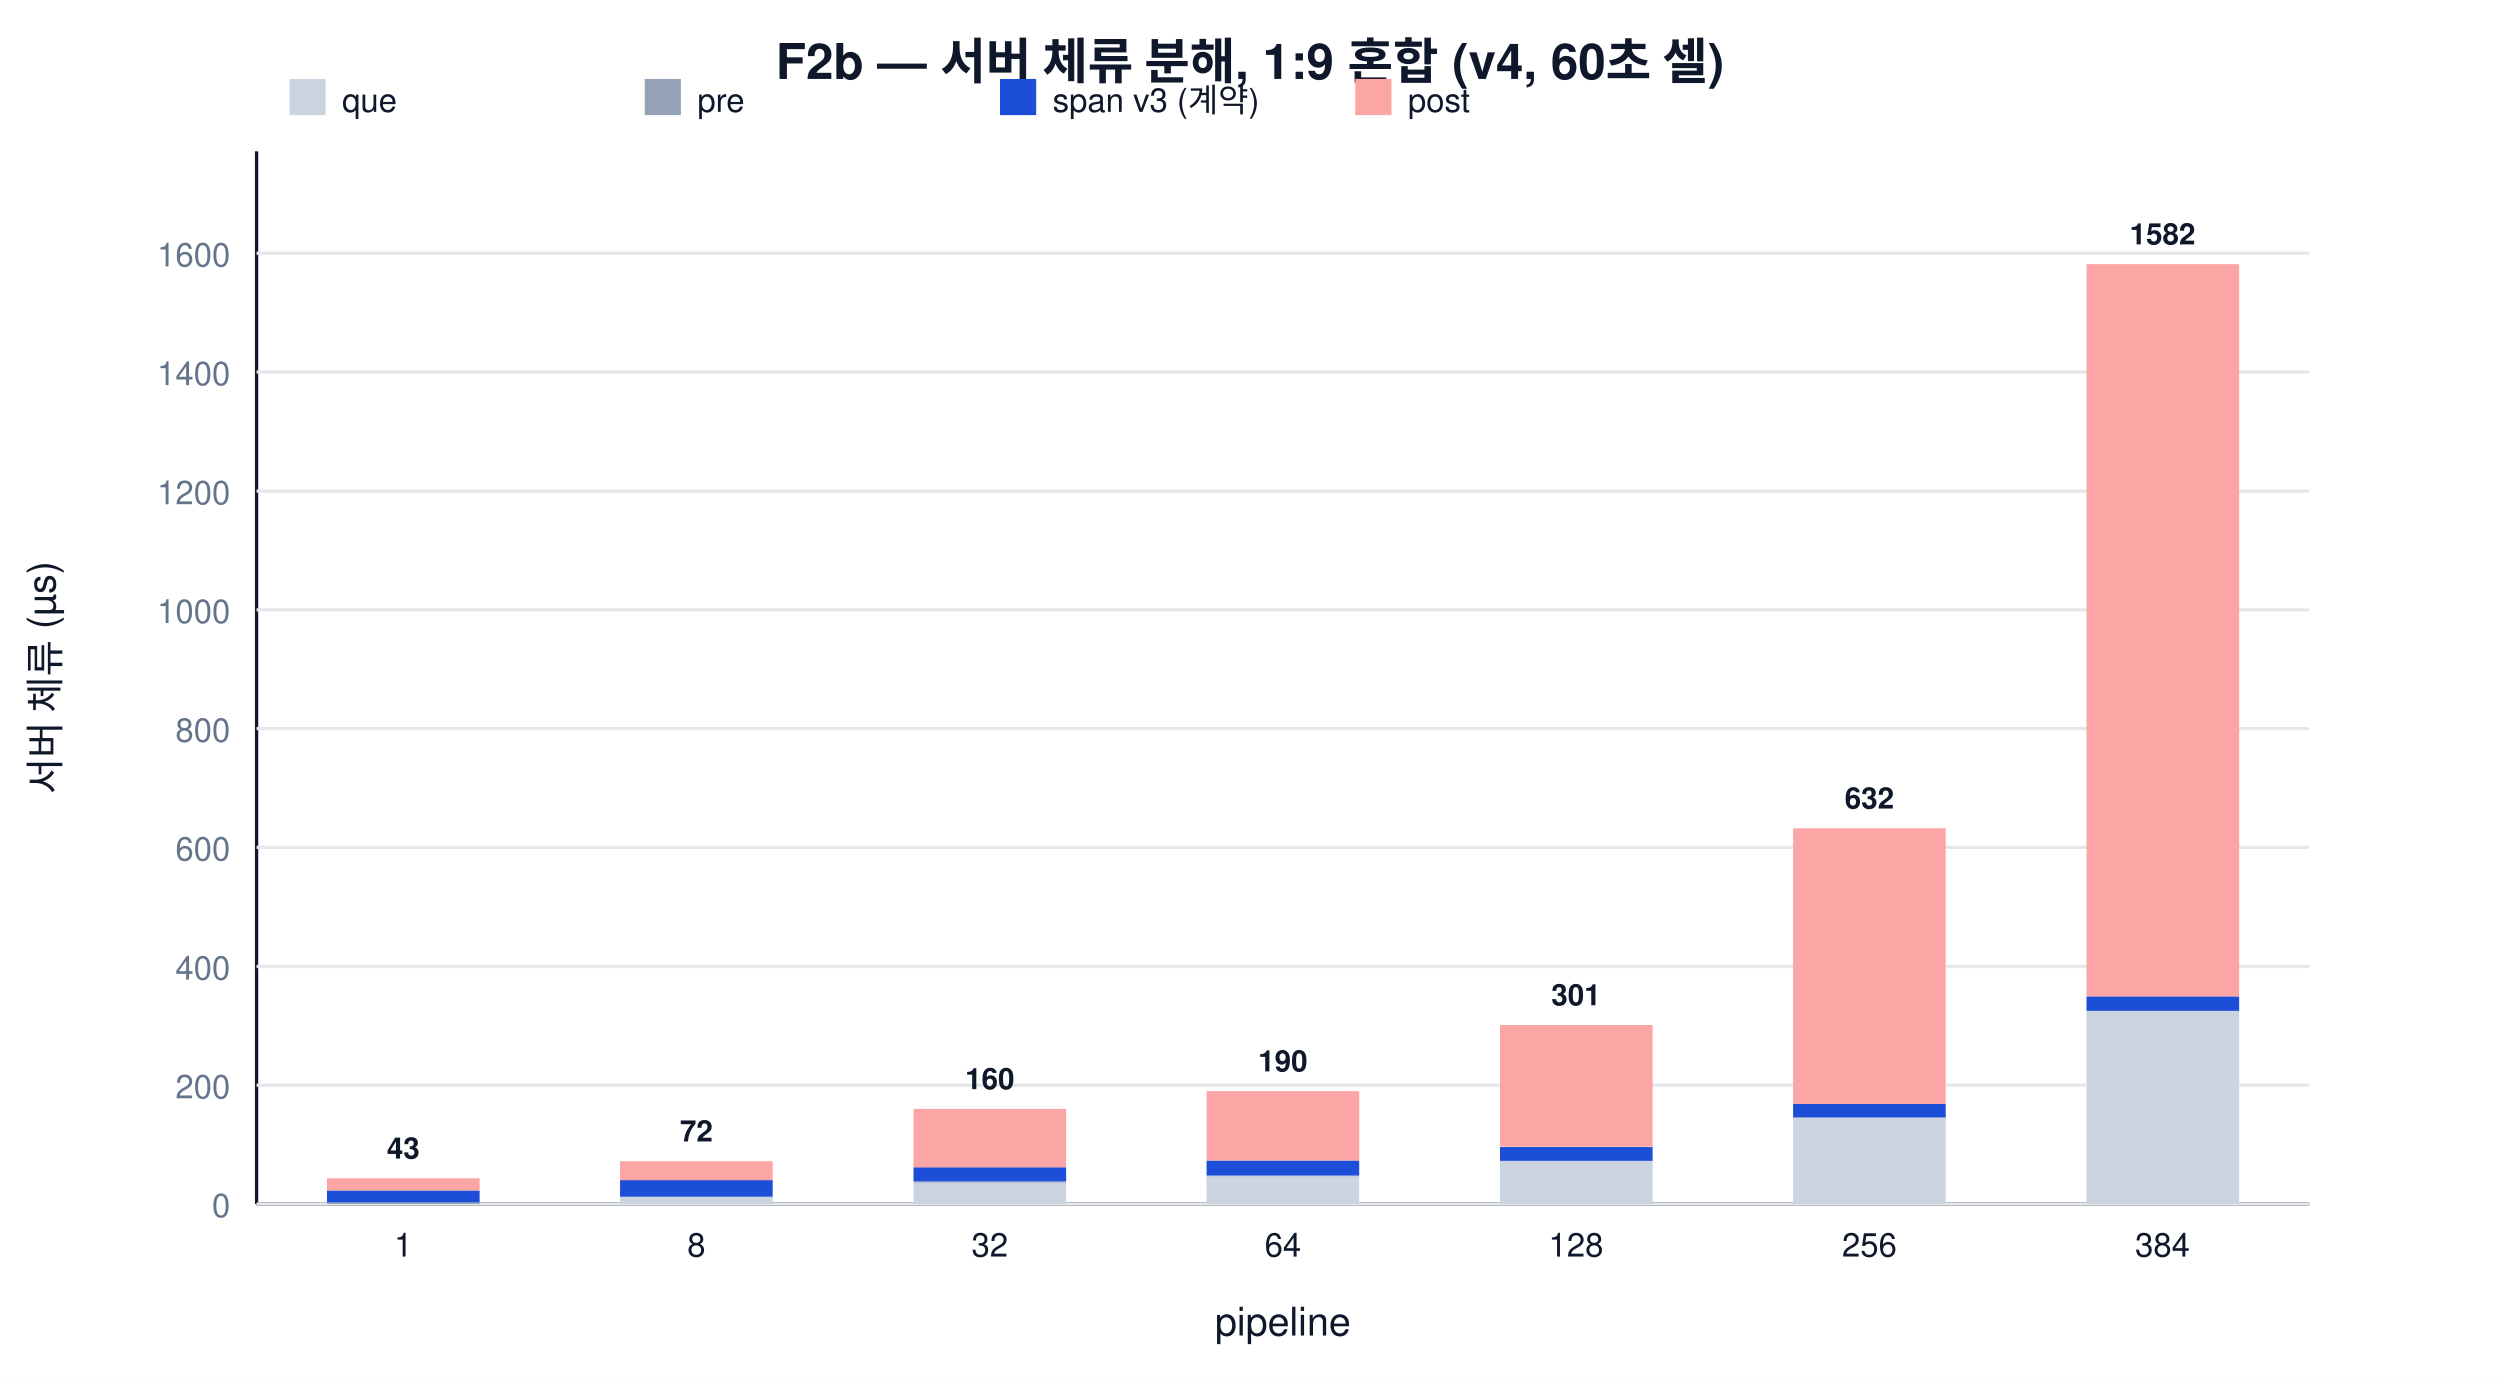
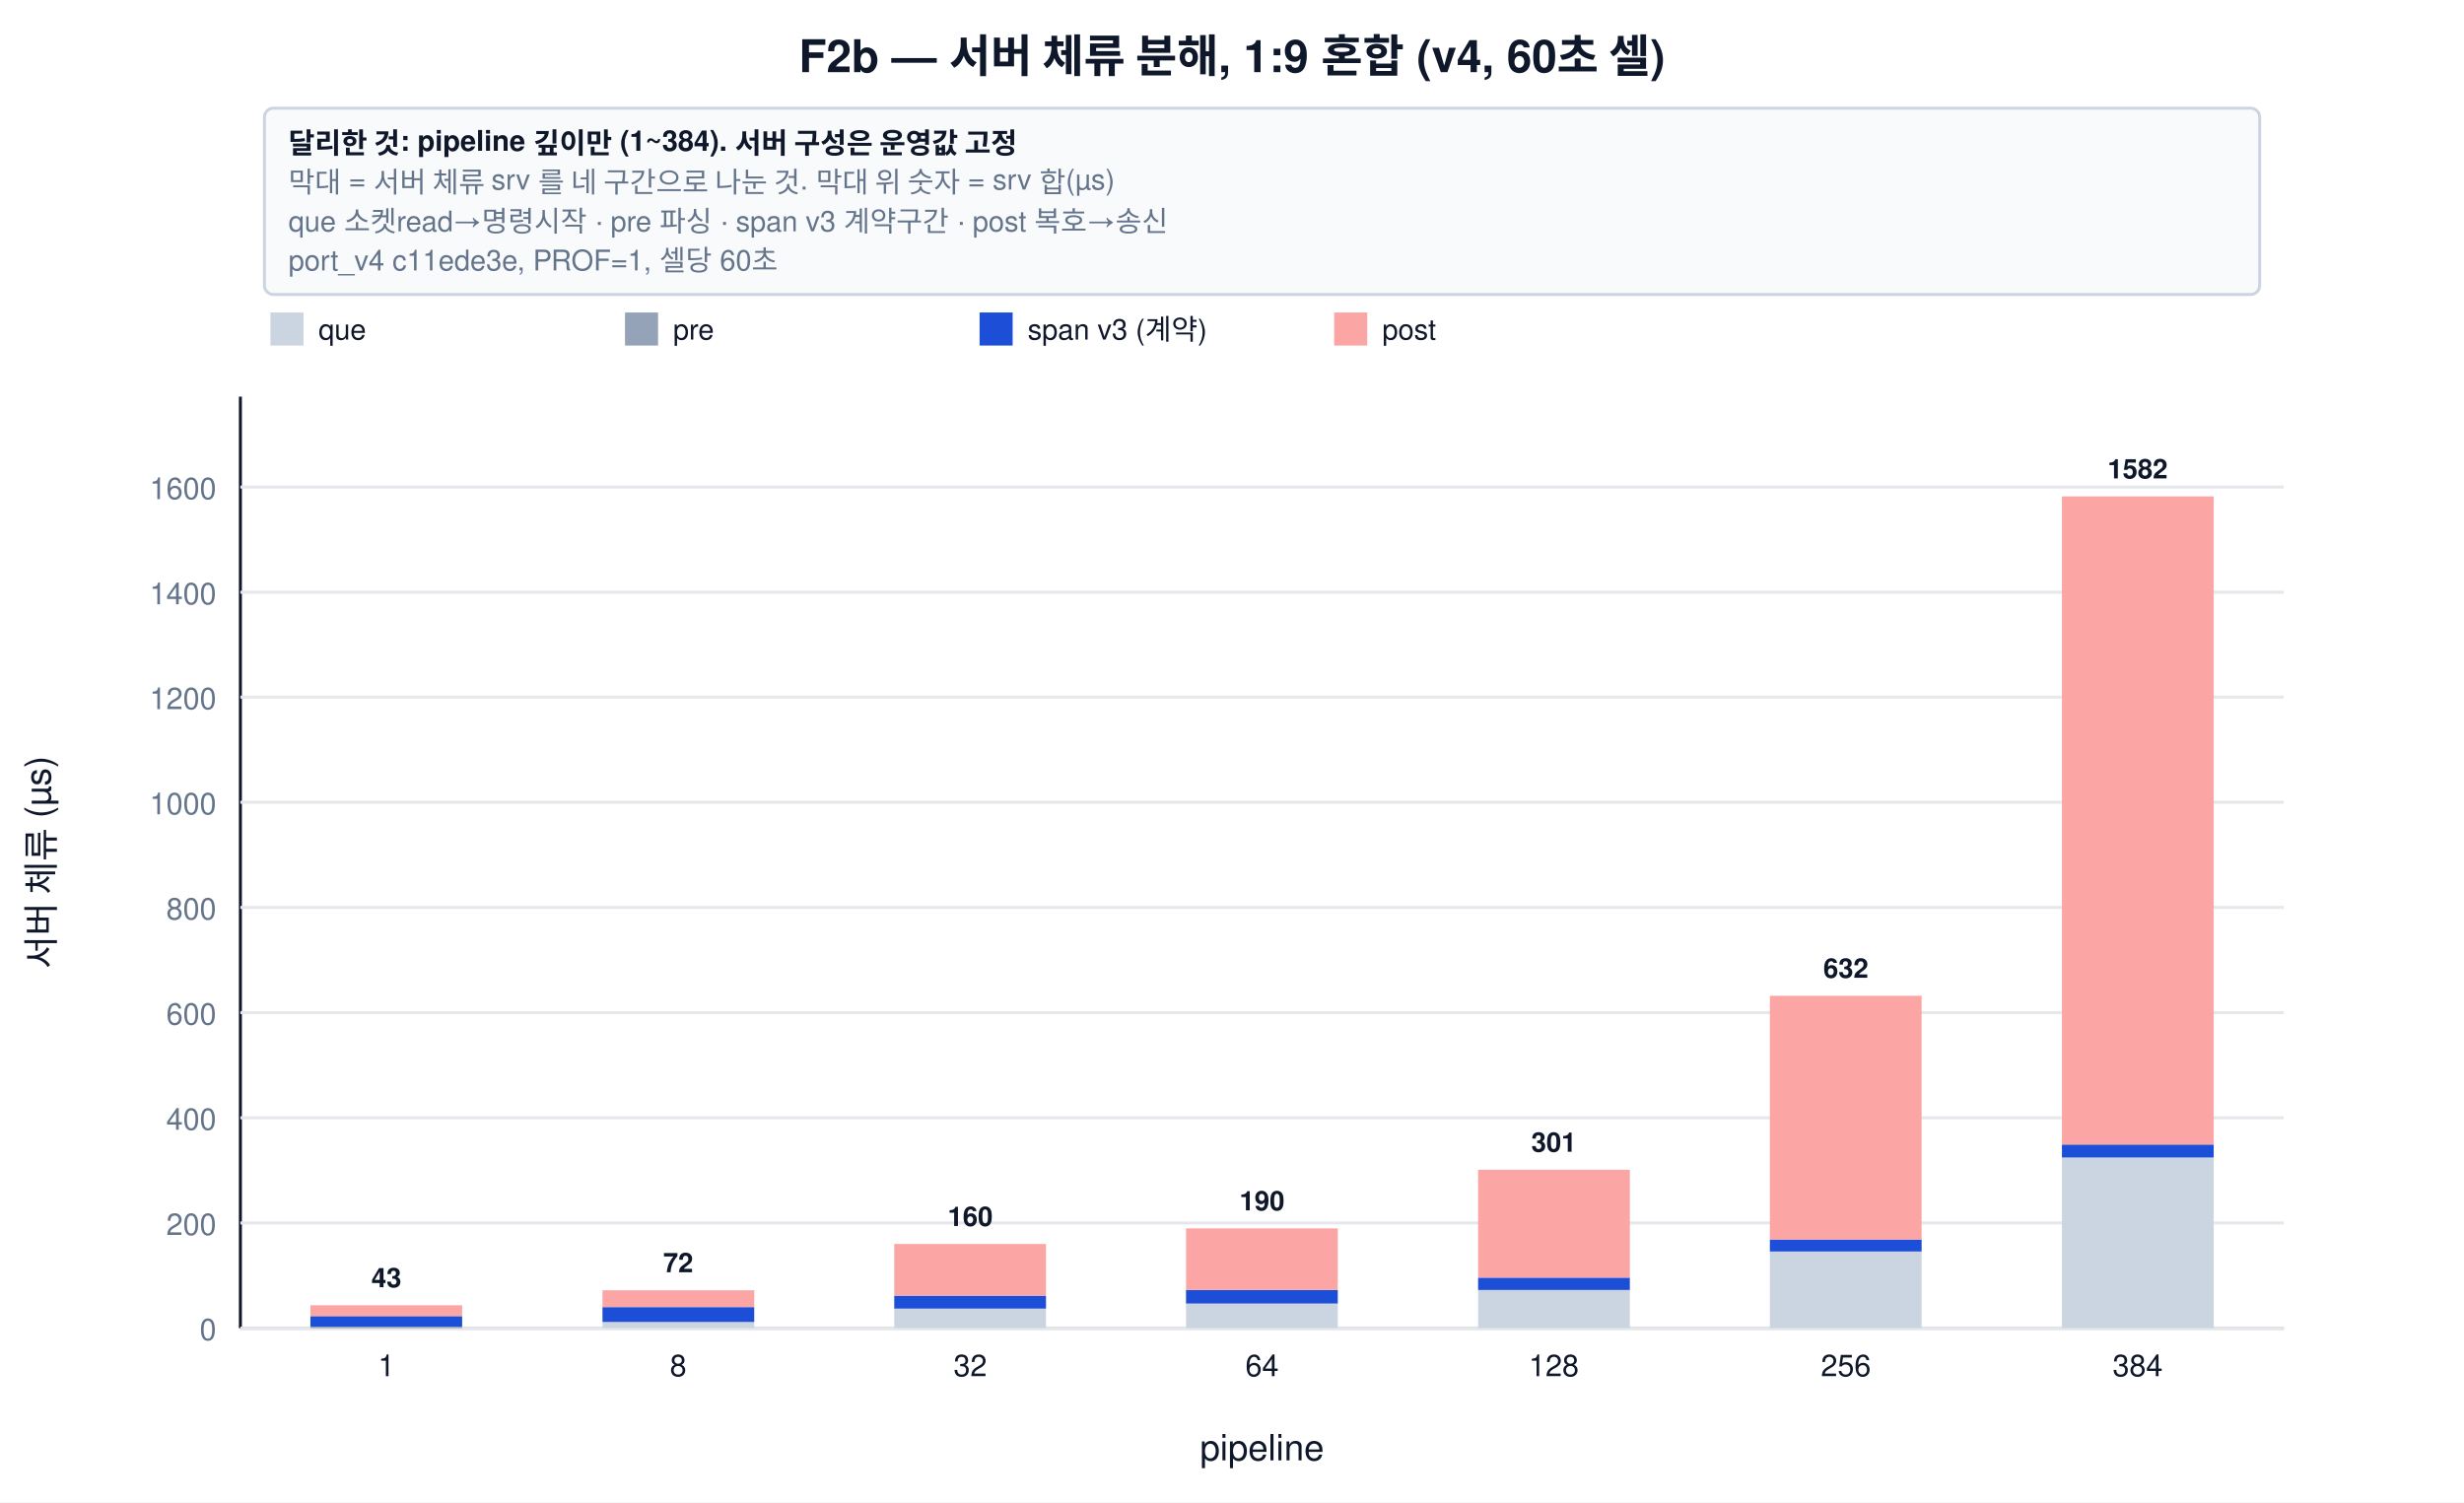
- <svg xmlns="http://www.w3.org/2000/svg" width="760" height="420" viewBox="0 0 760 420" font-family="Helvetica,Arial,sans-serif">
-   <rect width="760" height="420" fill="white" />
-   <text x="380.0" y="24.0" font-size="15" fill="#0f172a" text-anchor="middle" font-weight="600">F2b — 서버 체류 분해, 1:9 혼합 (v4, 60초 셀)</text>
-   <line x1="78.0" y1="366.0" x2="702.0" y2="366.0" stroke="#0f172a" stroke-width="1" />
-   <line x1="78.0" y1="46.0" x2="78.0" y2="366.0" stroke="#0f172a" stroke-width="1" />
-   <text x="390.0" y="406.0" font-size="12" fill="#0f172a" text-anchor="middle" font-weight="400">pipeline</text>
-   <text x="18" y="206.0" font-size="12" fill="#0f172a" text-anchor="middle" transform="rotate(-90 18 206.0)">서버 체류 (µs)</text>
-   <line x1="78.0" y1="366.0" x2="702.0" y2="366.0" stroke="#e5e7eb" stroke-width="1" />
-   <text x="70.0" y="370.0" font-size="10" fill="#64748b" text-anchor="end" font-weight="400">0</text>
-   <line x1="78.0" y1="329.9" x2="702.0" y2="329.9" stroke="#e5e7eb" stroke-width="1" />
-   <text x="70.0" y="333.9" font-size="10" fill="#64748b" text-anchor="end" font-weight="400">200</text>
-   <line x1="78.0" y1="293.8" x2="702.0" y2="293.8" stroke="#e5e7eb" stroke-width="1" />
-   <text x="70.0" y="297.8" font-size="10" fill="#64748b" text-anchor="end" font-weight="400">400</text>
-   <line x1="78.0" y1="257.6" x2="702.0" y2="257.6" stroke="#e5e7eb" stroke-width="1" />
-   <text x="70.0" y="261.6" font-size="10" fill="#64748b" text-anchor="end" font-weight="400">600</text>
-   <line x1="78.0" y1="221.5" x2="702.0" y2="221.5" stroke="#e5e7eb" stroke-width="1" />
-   <text x="70.0" y="225.5" font-size="10" fill="#64748b" text-anchor="end" font-weight="400">800</text>
-   <line x1="78.0" y1="185.4" x2="702.0" y2="185.4" stroke="#e5e7eb" stroke-width="1" />
-   <text x="70.0" y="189.4" font-size="10" fill="#64748b" text-anchor="end" font-weight="400">1000</text>
-   <line x1="78.0" y1="149.3" x2="702.0" y2="149.3" stroke="#e5e7eb" stroke-width="1" />
-   <text x="70.0" y="153.3" font-size="10" fill="#64748b" text-anchor="end" font-weight="400">1200</text>
-   <line x1="78.0" y1="113.1" x2="702.0" y2="113.1" stroke="#e5e7eb" stroke-width="1" />
-   <text x="70.0" y="117.1" font-size="10" fill="#64748b" text-anchor="end" font-weight="400">1400</text>
-   <line x1="78.0" y1="77.0" x2="702.0" y2="77.0" stroke="#e5e7eb" stroke-width="1" />
-   <text x="70.0" y="81.0" font-size="10" fill="#64748b" text-anchor="end" font-weight="400">1600</text>
-   <rect x="99.4" y="365.9" width="46.4" height="0.1" fill="#cbd5e1" />
-   <rect x="99.4" y="365.5" width="46.4" height="0.5" fill="#94a3b8" />
-   <rect x="99.4" y="361.9" width="46.4" height="3.6" fill="#1d4ed8" />
-   <rect x="99.4" y="358.2" width="46.4" height="3.7" fill="#fca5a5" />
-   <text x="122.6" y="352.2" font-size="9" fill="#0f172a" text-anchor="middle" font-weight="600">43</text>
-   <text x="122.6" y="382.0" font-size="10" fill="#0f172a" text-anchor="middle" font-weight="400">1</text>
-   <rect x="188.5" y="364.1" width="46.4" height="1.9" fill="#cbd5e1" />
-   <rect x="188.5" y="363.8" width="46.4" height="0.2" fill="#94a3b8" />
-   <rect x="188.5" y="358.7" width="46.4" height="5.1" fill="#1d4ed8" />
-   <rect x="188.5" y="353.0" width="46.4" height="5.8" fill="#fca5a5" />
-   <text x="211.7" y="347.0" font-size="9" fill="#0f172a" text-anchor="middle" font-weight="600">72</text>
-   <text x="211.7" y="382.0" font-size="10" fill="#0f172a" text-anchor="middle" font-weight="400">8</text>
-   <rect x="277.7" y="359.4" width="46.4" height="6.6" fill="#cbd5e1" />
-   <rect x="277.7" y="359.3" width="46.4" height="0.2" fill="#94a3b8" />
-   <rect x="277.7" y="354.8" width="46.4" height="4.4" fill="#1d4ed8" />
-   <rect x="277.7" y="337.1" width="46.4" height="17.8" fill="#fca5a5" />
-   <text x="300.9" y="331.1" font-size="9" fill="#0f172a" text-anchor="middle" font-weight="600">160</text>
-   <text x="300.9" y="382.0" font-size="10" fill="#0f172a" text-anchor="middle" font-weight="400">32</text>
-   <rect x="366.8" y="357.6" width="46.4" height="8.4" fill="#cbd5e1" />
-   <rect x="366.8" y="357.5" width="46.4" height="0.1" fill="#94a3b8" />
-   <rect x="366.8" y="352.8" width="46.4" height="4.6" fill="#1d4ed8" />
-   <rect x="366.8" y="331.7" width="46.4" height="21.1" fill="#fca5a5" />
-   <text x="390.0" y="325.7" font-size="9" fill="#0f172a" text-anchor="middle" font-weight="600">190</text>
-   <text x="390.0" y="382.0" font-size="10" fill="#0f172a" text-anchor="middle" font-weight="400">64</text>
-   <rect x="456.0" y="353.0" width="46.4" height="13.0" fill="#cbd5e1" />
-   <rect x="456.0" y="352.9" width="46.4" height="0.1" fill="#94a3b8" />
-   <rect x="456.0" y="348.7" width="46.4" height="4.2" fill="#1d4ed8" />
-   <rect x="456.0" y="311.6" width="46.4" height="37.0" fill="#fca5a5" />
-   <text x="479.1" y="305.6" font-size="9" fill="#0f172a" text-anchor="middle" font-weight="600">301</text>
-   <text x="479.1" y="382.0" font-size="10" fill="#0f172a" text-anchor="middle" font-weight="400">128</text>
-   <rect x="545.1" y="339.8" width="46.4" height="26.2" fill="#cbd5e1" />
-   <rect x="545.1" y="339.7" width="46.4" height="0.1" fill="#94a3b8" />
-   <rect x="545.1" y="335.6" width="46.4" height="4.1" fill="#1d4ed8" />
-   <rect x="545.1" y="251.8" width="46.4" height="83.8" fill="#fca5a5" />
-   <text x="568.3" y="245.8" font-size="9" fill="#0f172a" text-anchor="middle" font-weight="600">632</text>
-   <text x="568.3" y="382.0" font-size="10" fill="#0f172a" text-anchor="middle" font-weight="400">256</text>
-   <rect x="634.3" y="307.5" width="46.4" height="58.5" fill="#cbd5e1" />
-   <rect x="634.3" y="307.4" width="46.4" height="0.1" fill="#94a3b8" />
-   <rect x="634.3" y="302.9" width="46.4" height="4.4" fill="#1d4ed8" />
-   <rect x="634.3" y="80.3" width="46.4" height="222.6" fill="#fca5a5" />
-   <text x="657.4" y="74.3" font-size="9" fill="#0f172a" text-anchor="middle" font-weight="600">1582</text>
-   <text x="657.4" y="382.0" font-size="10" fill="#0f172a" text-anchor="middle" font-weight="400">384</text>
-   <rect x="88.0" y="24.0" width="11.0" height="11.0" fill="#cbd5e1" />
-   <text x="104.0" y="34.0" font-size="10" fill="#0f172a" text-anchor="start" font-weight="400">que</text>
-   <rect x="196.0" y="24.0" width="11.0" height="11.0" fill="#94a3b8" />
-   <text x="212.0" y="34.0" font-size="10" fill="#0f172a" text-anchor="start" font-weight="400">pre</text>
-   <rect x="304.0" y="24.0" width="11.0" height="11.0" fill="#1d4ed8" />
-   <text x="320.0" y="34.0" font-size="10" fill="#0f172a" text-anchor="start" font-weight="400">span v3 (계약)</text>
-   <rect x="412.0" y="24.0" width="11.0" height="11.0" fill="#fca5a5" />
-   <text x="428.0" y="34.0" font-size="10" fill="#0f172a" text-anchor="start" font-weight="400">post</text>
+ <svg xmlns="http://www.w3.org/2000/svg" width="820" height="500" viewBox="0 0 820 500" font-family="Helvetica,Arial,sans-serif">
+   <rect width="820" height="500" fill="white" />
+   <text x="410.0" y="24.0" font-size="15" fill="#0f172a" text-anchor="middle" font-weight="600">F2b — 서버 체류 분해, 1:9 혼합 (v4, 60초 셀)</text>
+   <line x1="80.0" y1="442.0" x2="760.0" y2="442.0" stroke="#0f172a" stroke-width="1" />
+   <line x1="80.0" y1="132.0" x2="80.0" y2="442.0" stroke="#0f172a" stroke-width="1" />
+   <text x="420.0" y="486.0" font-size="12" fill="#0f172a" text-anchor="middle" font-weight="400">pipeline</text>
+   <text x="18" y="287.0" font-size="12" fill="#0f172a" text-anchor="middle" transform="rotate(-90 18 287.0)">서버 체류 (µs)</text>
+   <line x1="80.0" y1="442.0" x2="760.0" y2="442.0" stroke="#e5e7eb" stroke-width="1" />
+   <text x="72.0" y="446.0" font-size="10" fill="#64748b" text-anchor="end" font-weight="400">0</text>
+   <line x1="80.0" y1="407.0" x2="760.0" y2="407.0" stroke="#e5e7eb" stroke-width="1" />
+   <text x="72.0" y="411.0" font-size="10" fill="#64748b" text-anchor="end" font-weight="400">200</text>
+   <line x1="80.0" y1="372.0" x2="760.0" y2="372.0" stroke="#e5e7eb" stroke-width="1" />
+   <text x="72.0" y="376.0" font-size="10" fill="#64748b" text-anchor="end" font-weight="400">400</text>
+   <line x1="80.0" y1="337.0" x2="760.0" y2="337.0" stroke="#e5e7eb" stroke-width="1" />
+   <text x="72.0" y="341.0" font-size="10" fill="#64748b" text-anchor="end" font-weight="400">600</text>
+   <line x1="80.0" y1="302.0" x2="760.0" y2="302.0" stroke="#e5e7eb" stroke-width="1" />
+   <text x="72.0" y="306.0" font-size="10" fill="#64748b" text-anchor="end" font-weight="400">800</text>
+   <line x1="80.0" y1="267.0" x2="760.0" y2="267.0" stroke="#e5e7eb" stroke-width="1" />
+   <text x="72.0" y="271.0" font-size="10" fill="#64748b" text-anchor="end" font-weight="400">1000</text>
+   <line x1="80.0" y1="232.0" x2="760.0" y2="232.0" stroke="#e5e7eb" stroke-width="1" />
+   <text x="72.0" y="236.0" font-size="10" fill="#64748b" text-anchor="end" font-weight="400">1200</text>
+   <line x1="80.0" y1="197.1" x2="760.0" y2="197.1" stroke="#e5e7eb" stroke-width="1" />
+   <text x="72.0" y="201.1" font-size="10" fill="#64748b" text-anchor="end" font-weight="400">1400</text>
+   <line x1="80.0" y1="162.1" x2="760.0" y2="162.1" stroke="#e5e7eb" stroke-width="1" />
+   <text x="72.0" y="166.1" font-size="10" fill="#64748b" text-anchor="end" font-weight="400">1600</text>
+   <rect x="103.3" y="441.9" width="50.5" height="0.1" fill="#cbd5e1" />
+   <rect x="103.3" y="441.5" width="50.5" height="0.5" fill="#94a3b8" />
+   <rect x="103.3" y="438.0" width="50.5" height="3.5" fill="#1d4ed8" />
+   <rect x="103.3" y="434.4" width="50.5" height="3.6" fill="#fca5a5" />
+   <text x="128.6" y="428.4" font-size="9" fill="#0f172a" text-anchor="middle" font-weight="600">43</text>
+   <text x="128.6" y="458.0" font-size="10" fill="#0f172a" text-anchor="middle" font-weight="400">1</text>
+   <rect x="200.5" y="440.1" width="50.5" height="1.9" fill="#cbd5e1" />
+   <rect x="200.5" y="439.9" width="50.5" height="0.2" fill="#94a3b8" />
+   <rect x="200.5" y="435.0" width="50.5" height="4.9" fill="#1d4ed8" />
+   <rect x="200.5" y="429.4" width="50.5" height="5.6" fill="#fca5a5" />
+   <text x="225.7" y="423.4" font-size="9" fill="#0f172a" text-anchor="middle" font-weight="600">72</text>
+   <text x="225.7" y="458.0" font-size="10" fill="#0f172a" text-anchor="middle" font-weight="400">8</text>
+   <rect x="297.6" y="435.6" width="50.5" height="6.4" fill="#cbd5e1" />
+   <rect x="297.6" y="435.5" width="50.5" height="0.1" fill="#94a3b8" />
+   <rect x="297.6" y="431.2" width="50.5" height="4.3" fill="#1d4ed8" />
+   <rect x="297.6" y="414.0" width="50.5" height="17.2" fill="#fca5a5" />
+   <text x="322.9" y="408.0" font-size="9" fill="#0f172a" text-anchor="middle" font-weight="600">160</text>
+   <text x="322.9" y="458.0" font-size="10" fill="#0f172a" text-anchor="middle" font-weight="400">32</text>
+   <rect x="394.7" y="433.9" width="50.5" height="8.1" fill="#cbd5e1" />
+   <rect x="394.7" y="433.7" width="50.5" height="0.1" fill="#94a3b8" />
+   <rect x="394.7" y="429.3" width="50.5" height="4.5" fill="#1d4ed8" />
+   <rect x="394.7" y="408.8" width="50.5" height="20.5" fill="#fca5a5" />
+   <text x="420.0" y="402.8" font-size="9" fill="#0f172a" text-anchor="middle" font-weight="600">190</text>
+   <text x="420.0" y="458.0" font-size="10" fill="#0f172a" text-anchor="middle" font-weight="400">64</text>
+   <rect x="491.9" y="429.4" width="50.5" height="12.6" fill="#cbd5e1" />
+   <rect x="491.9" y="429.3" width="50.5" height="0.1" fill="#94a3b8" />
+   <rect x="491.9" y="425.2" width="50.5" height="4.1" fill="#1d4ed8" />
+   <rect x="491.9" y="389.3" width="50.5" height="35.9" fill="#fca5a5" />
+   <text x="517.1" y="383.3" font-size="9" fill="#0f172a" text-anchor="middle" font-weight="600">301</text>
+   <text x="517.1" y="458.0" font-size="10" fill="#0f172a" text-anchor="middle" font-weight="400">128</text>
+   <rect x="589.0" y="416.6" width="50.5" height="25.4" fill="#cbd5e1" />
+   <rect x="589.0" y="416.5" width="50.5" height="0.1" fill="#94a3b8" />
+   <rect x="589.0" y="412.5" width="50.5" height="4.0" fill="#1d4ed8" />
+   <rect x="589.0" y="331.4" width="50.5" height="81.1" fill="#fca5a5" />
+   <text x="614.3" y="325.4" font-size="9" fill="#0f172a" text-anchor="middle" font-weight="600">632</text>
+   <text x="614.3" y="458.0" font-size="10" fill="#0f172a" text-anchor="middle" font-weight="400">256</text>
+   <rect x="686.2" y="385.3" width="50.5" height="56.7" fill="#cbd5e1" />
+   <rect x="686.2" y="385.2" width="50.5" height="0.1" fill="#94a3b8" />
+   <rect x="686.2" y="380.9" width="50.5" height="4.3" fill="#1d4ed8" />
+   <rect x="686.2" y="165.2" width="50.5" height="215.7" fill="#fca5a5" />
+   <text x="711.4" y="159.2" font-size="9" fill="#0f172a" text-anchor="middle" font-weight="600">1582</text>
+   <text x="711.4" y="458.0" font-size="10" fill="#0f172a" text-anchor="middle" font-weight="400">384</text>
+   <rect x="88.0" y="36.0" width="664.0" height="62" fill="#f8fafc" stroke="#cbd5e1" stroke-width="1" rx="3" />
+   <text x="96.0" y="51.0" font-size="9.5" fill="#0f172a" text-anchor="start" font-weight="600">달리한 것: pipeline 깊이만 (1~384). 서버 구성은 운영값 고정</text>
+   <text x="96.0" y="64.0" font-size="9.5" fill="#64748b" text-anchor="start" font-weight="400">막대 = 서버 체류 srv 를 네 구간으로 나눈 것. 막대 위 숫자 = srv 합(µs)</text>
+   <text x="96.0" y="77.0" font-size="9.5" fill="#64748b" text-anchor="start" font-weight="400">que 소켓read→명령시작 · pre 파싱 · span v3 계약구간 · post 복호→송신</text>
+   <text x="96.0" y="90.0" font-size="9.5" fill="#64748b" text-anchor="start" font-weight="400">port_v4 c11ede3e, PROF=1, 셀당 60초</text>
+   <rect x="90.0" y="104.0" width="11.0" height="11.0" fill="#cbd5e1" />
+   <text x="106.0" y="113.0" font-size="9.5" fill="#0f172a" text-anchor="start" font-weight="400">que</text>
+   <rect x="208.0" y="104.0" width="11.0" height="11.0" fill="#94a3b8" />
+   <text x="224.0" y="113.0" font-size="9.5" fill="#0f172a" text-anchor="start" font-weight="400">pre</text>
+   <rect x="326.0" y="104.0" width="11.0" height="11.0" fill="#1d4ed8" />
+   <text x="342.0" y="113.0" font-size="9.5" fill="#0f172a" text-anchor="start" font-weight="400">span v3 (계약)</text>
+   <rect x="444.0" y="104.0" width="11.0" height="11.0" fill="#fca5a5" />
+   <text x="460.0" y="113.0" font-size="9.5" fill="#0f172a" text-anchor="start" font-weight="400">post</text>
</svg>
